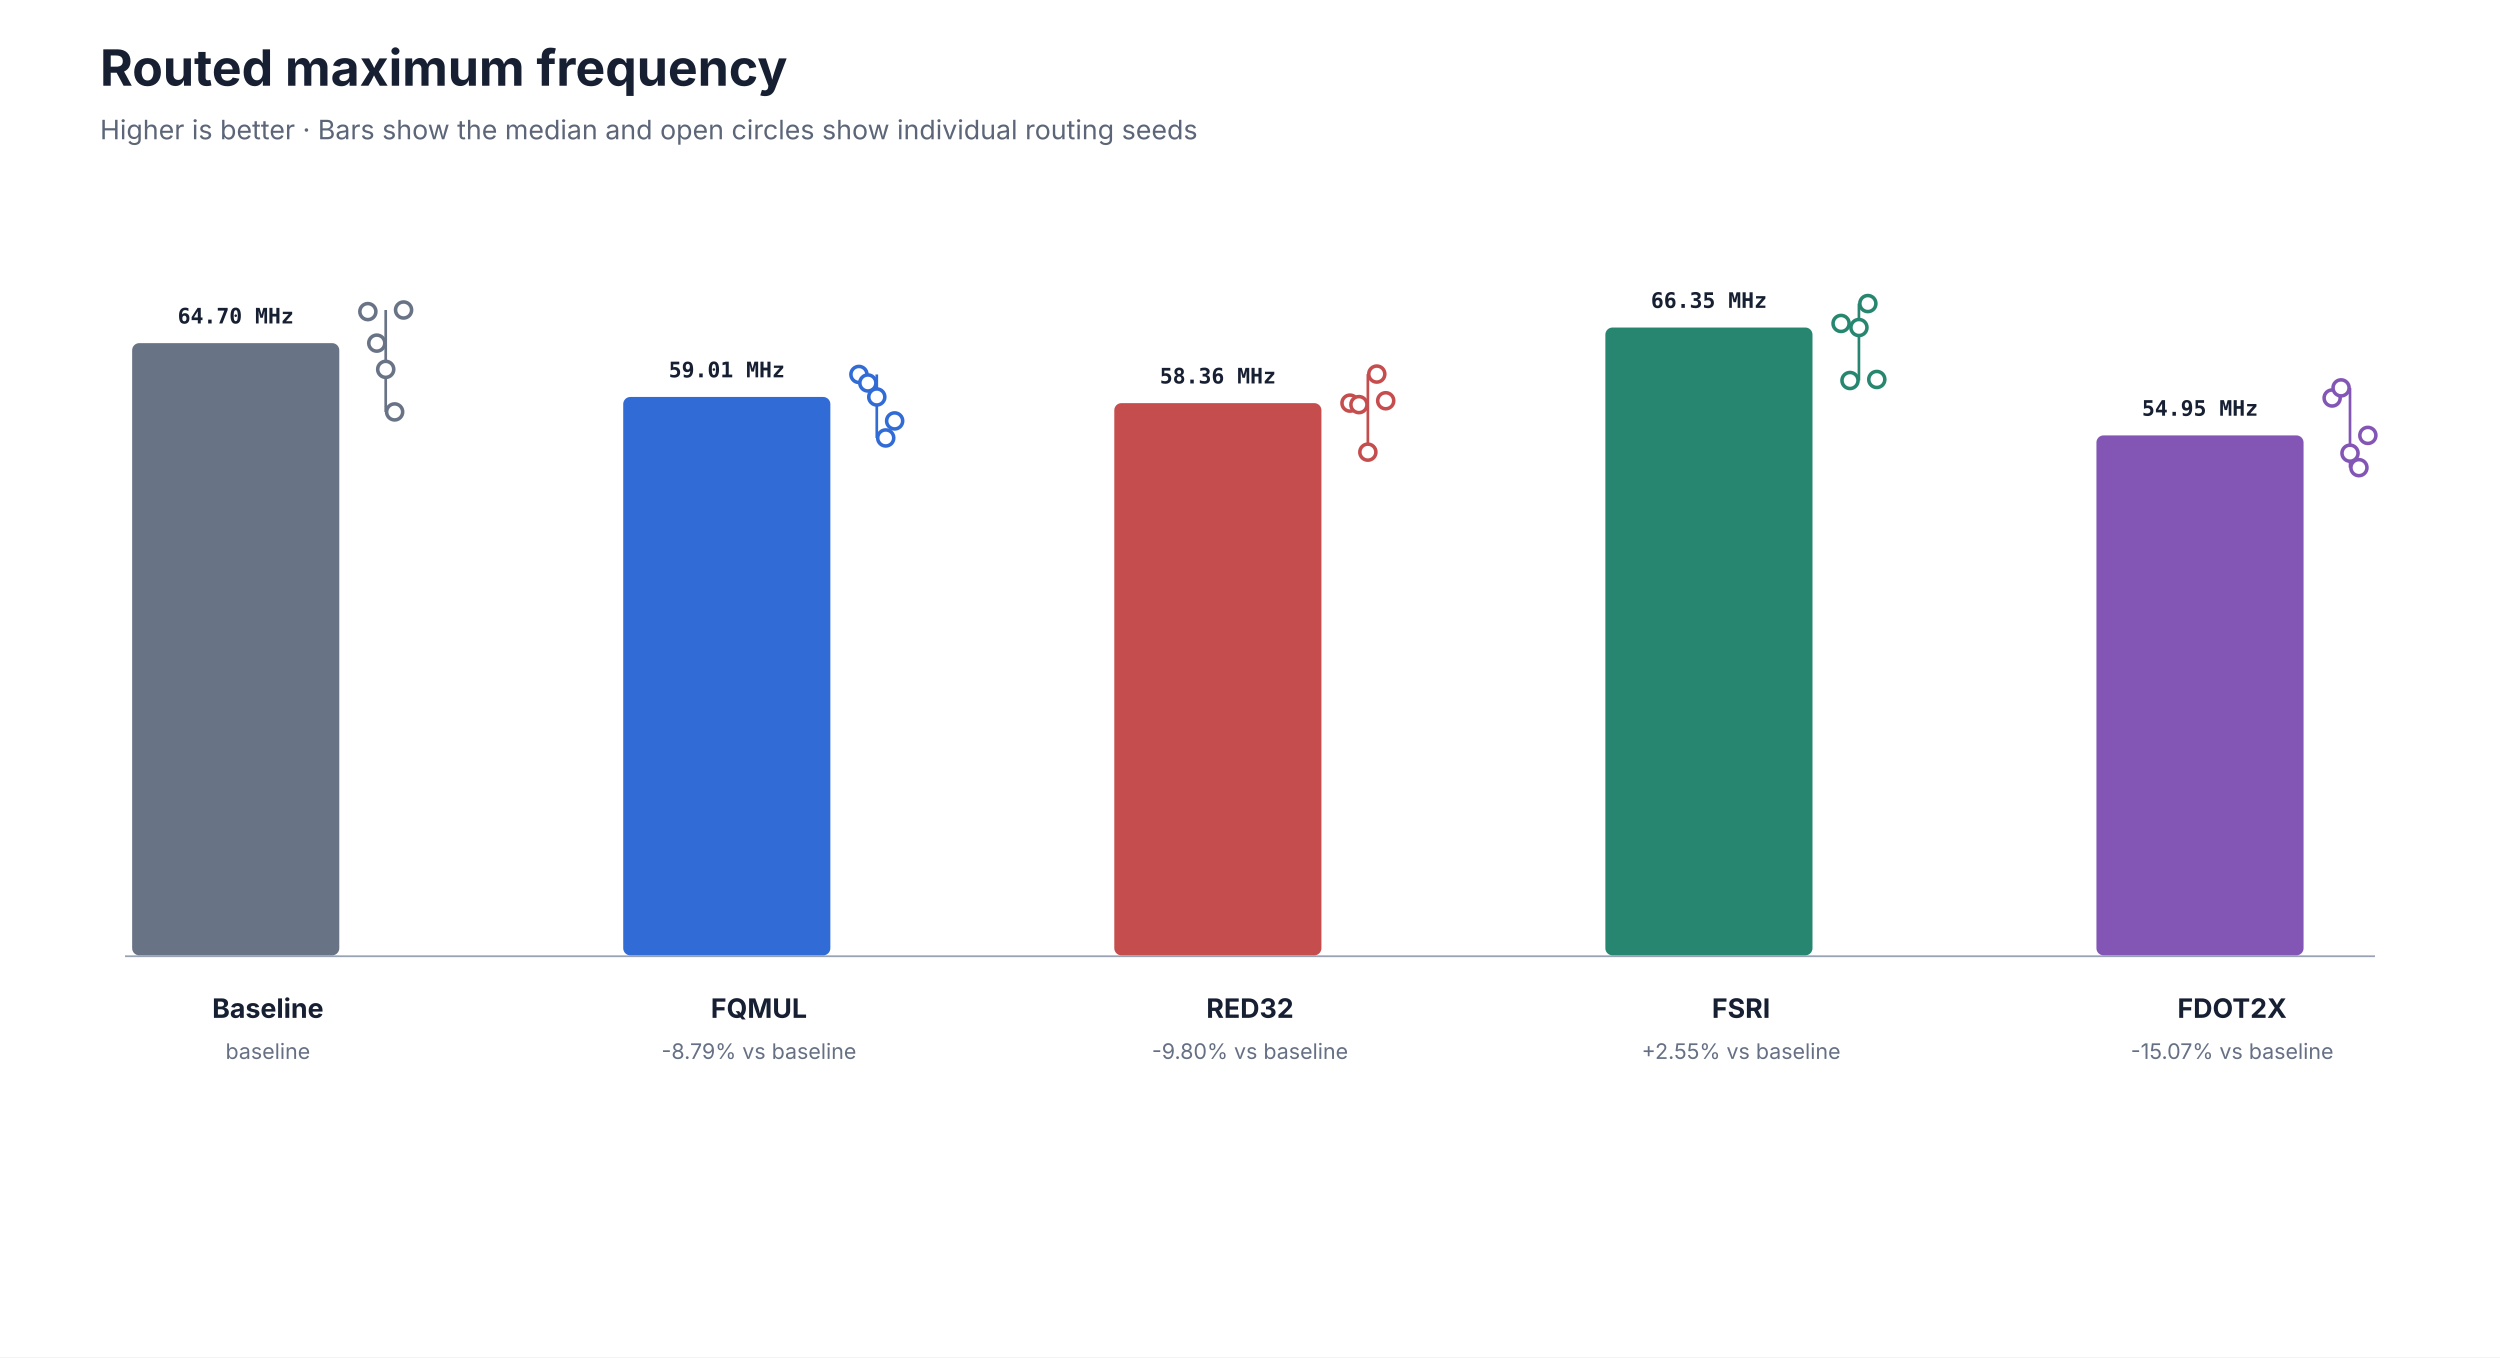
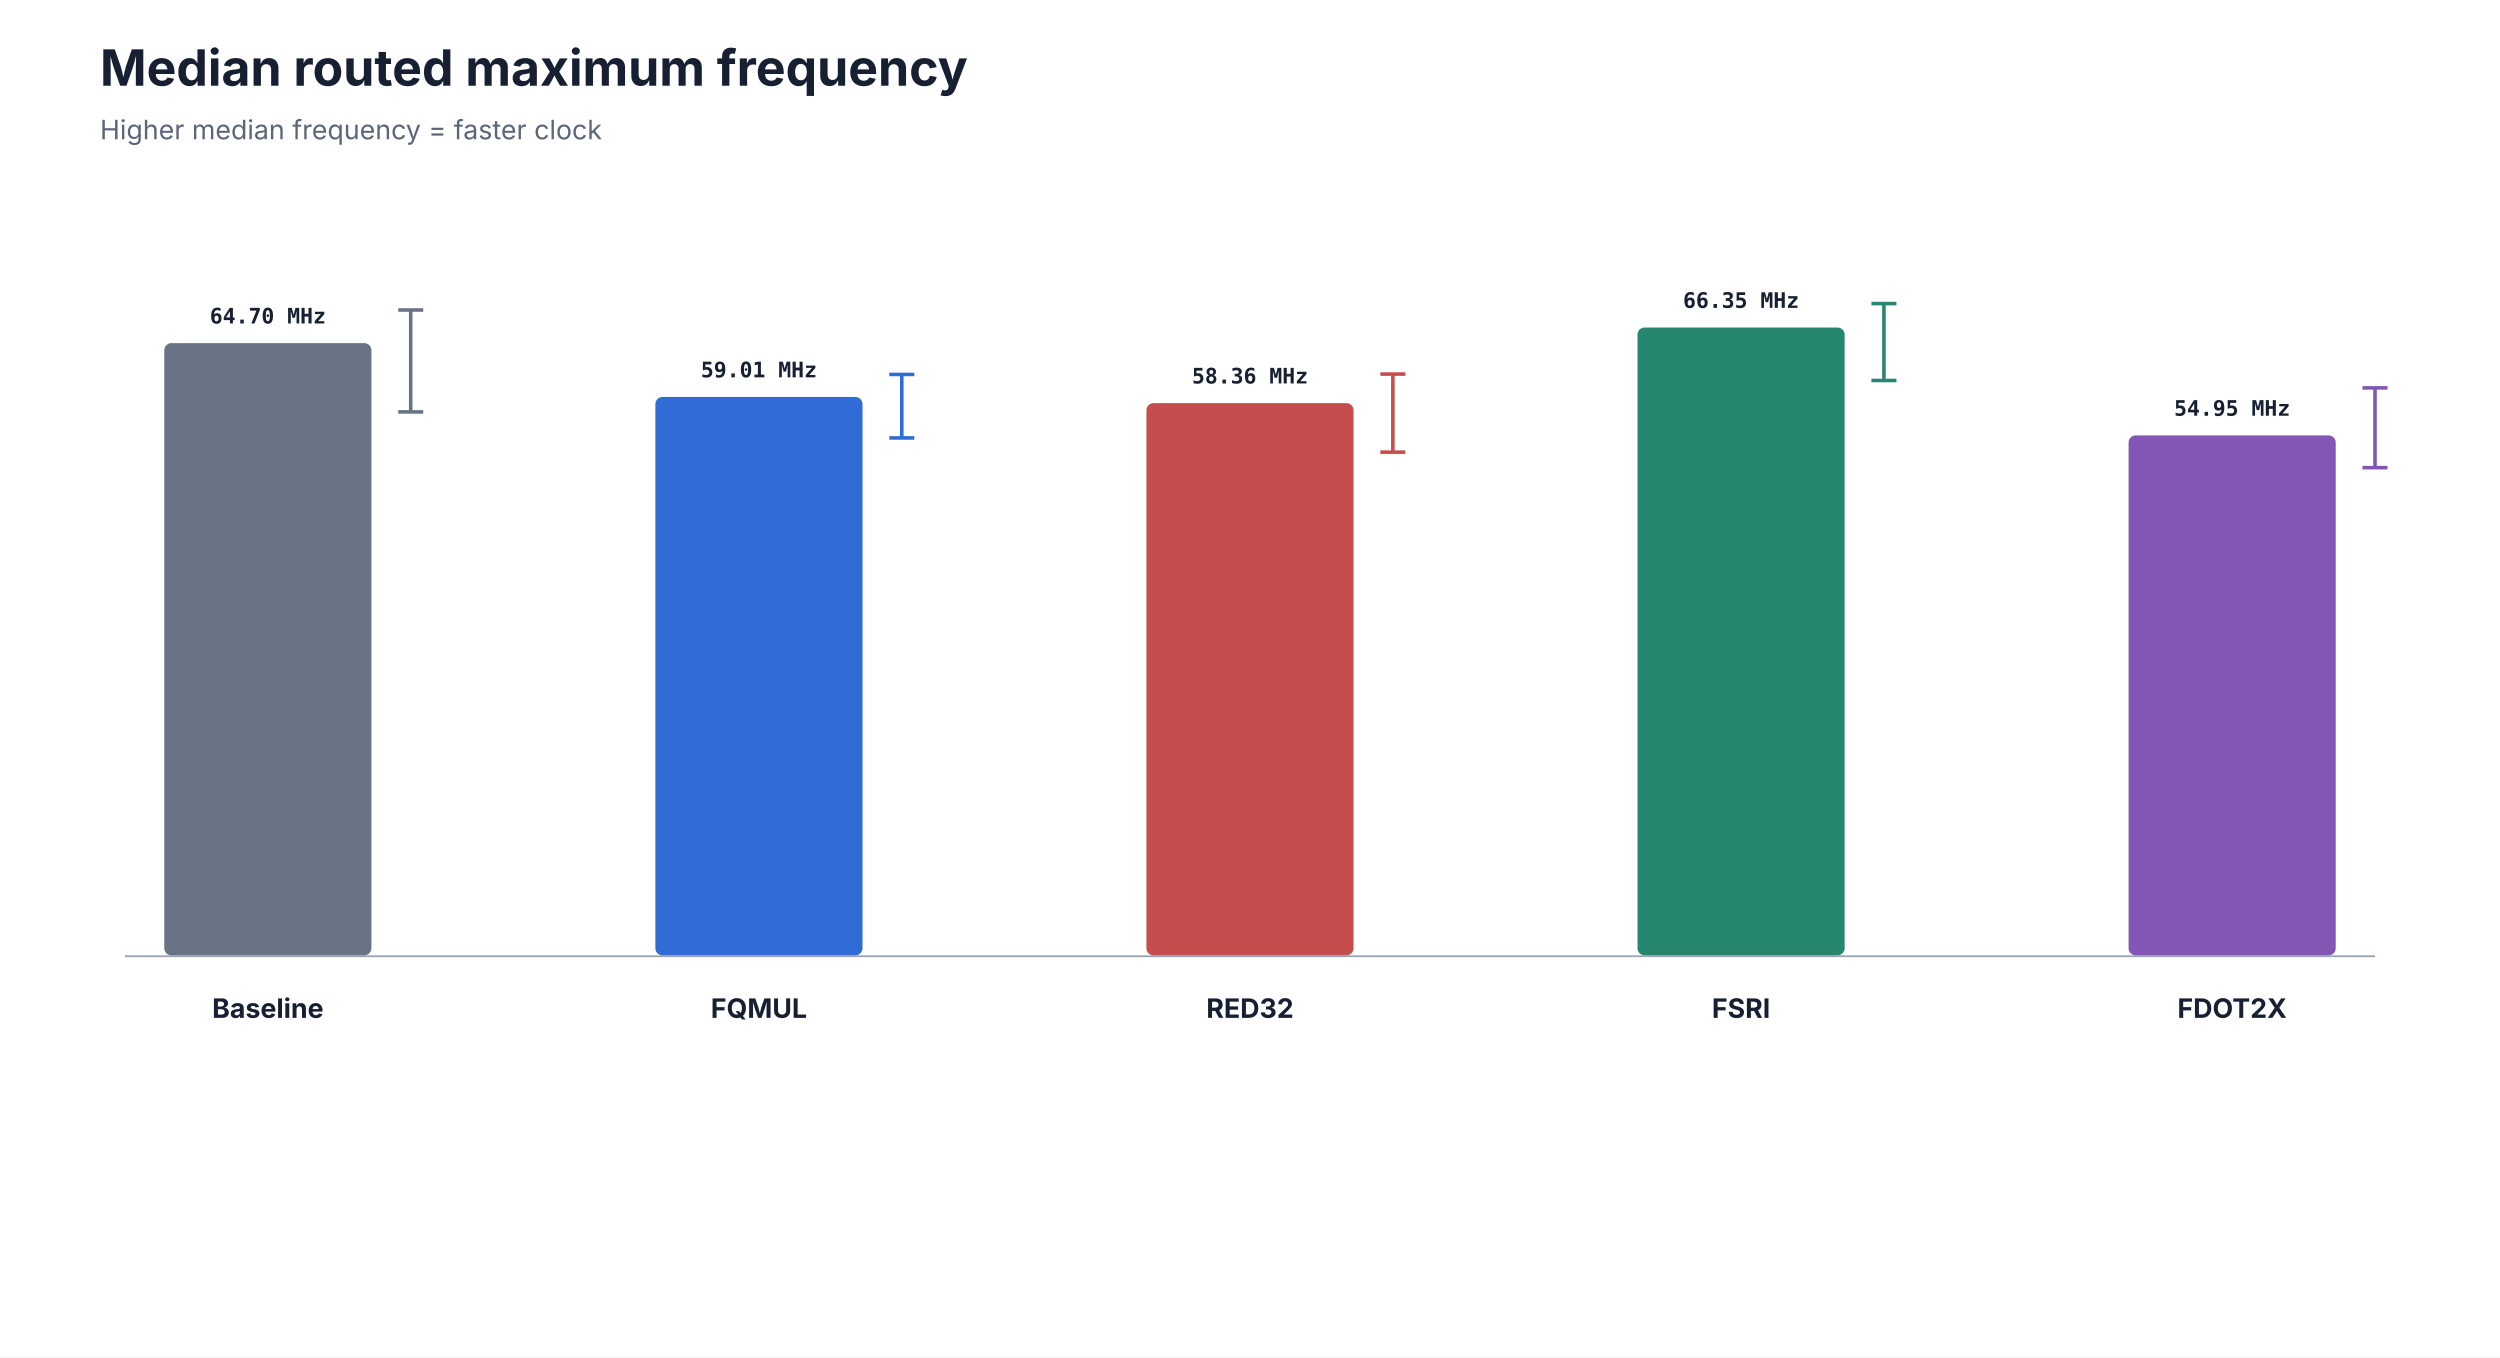
<svg xmlns="http://www.w3.org/2000/svg" width="1400" height="760" viewBox="0 0 1400 760" role="img" aria-labelledby="title desc">
  <rect width="1400" height="760" fill="white" />
-   <style>text{font-family:system-ui,-apple-system,BlinkMacSystemFont,"Segoe UI",sans-serif;fill:#172033}.title{font-size:28px;font-weight:700}.subtitle{font-size:15px;fill:#5c6678}.variant{font-size:15px;font-weight:650}.group{font-size:17px;font-weight:650}.value{font-family:ui-monospace,"SFMono-Regular",Consolas,monospace;font-size:12px;font-weight:650}.change{font-size:12px;fill:#667085}.pending{font-size:12px;font-weight:650;fill:#8992a3;letter-spacing:.04em}.note{font-size:13px;fill:#667085}</style>
-   <text x="56" y="48" class="title">Routed maximum frequency</text>
-   <text x="56" y="78" class="subtitle">Higher is better · Bars show the median and open circles show individual routing seeds</text>
+   <style>text{font-family:system-ui,-apple-system,BlinkMacSystemFont,"Segoe UI",sans-serif;fill:#172033}.title{font-size:28px;font-weight:700}.subtitle{font-size:15px;fill:#5c6678}.variant{font-size:15px;font-weight:650}.group{font-size:17px;font-weight:650}.value{font-family:ui-monospace,"SFMono-Regular",Consolas,monospace;font-size:12px;font-weight:650}.pending{font-size:12px;font-weight:650;fill:#8992a3;letter-spacing:.04em}.note{font-size:13px;fill:#667085}</style>
+   <text x="56" y="48" class="title">Median routed maximum frequency</text>
+   <text x="56" y="78" class="subtitle">Higher median frequency = faster clock</text>
  <path d="M70 535.5H1330" stroke="#98a2b3" stroke-width="1" />
-   <rect x="74.00" y="192.15" width="116" height="342.85" rx="4" fill="#687386" />
-   <text x="132.00" y="181.15" text-anchor="middle" class="value">64.70 MHz</text>
-   <path d="M216 173.60V230.67" stroke="#687386" stroke-width="1.5" />
-   <circle cx="206" cy="174.50" r="4.5" fill="white" stroke="#687386" stroke-width="2" />
-   <circle cx="211" cy="192.15" r="4.5" fill="white" stroke="#687386" stroke-width="2" />
-   <circle cx="216" cy="206.83" r="4.5" fill="white" stroke="#687386" stroke-width="2" />
-   <circle cx="221" cy="230.67" r="4.5" fill="white" stroke="#687386" stroke-width="2" />
-   <circle cx="226" cy="173.60" r="4.5" fill="white" stroke="#687386" stroke-width="2" />
+   <rect x="92.00" y="192.15" width="116" height="342.85" rx="4" fill="#687386" />
+   <text x="150.00" y="181.15" text-anchor="middle" class="value">64.70 MHz</text>
+   <path d="M223.0 173.60H237.0 M230.0 173.60V230.67 M223.0 230.67H237.0" stroke="#687386" stroke-width="2" />
  <text x="150" y="570" text-anchor="middle" class="variant">Baseline</text>
-   <text x="150" y="593" text-anchor="middle" class="change">baseline</text>
-   <rect x="349.00" y="222.30" width="116" height="312.70" rx="4" fill="#316bd6" />
-   <text x="407.00" y="211.30" text-anchor="middle" class="value">59.01 MHz</text>
-   <path d="M491 209.69V245.25" stroke="#316bd6" stroke-width="1.5" />
-   <circle cx="481" cy="209.69" r="4.5" fill="white" stroke="#316bd6" stroke-width="2" />
-   <circle cx="486" cy="214.46" r="4.5" fill="white" stroke="#316bd6" stroke-width="2" />
-   <circle cx="491" cy="222.30" r="4.5" fill="white" stroke="#316bd6" stroke-width="2" />
-   <circle cx="496" cy="245.25" r="4.5" fill="white" stroke="#316bd6" stroke-width="2" />
-   <circle cx="501" cy="235.71" r="4.5" fill="white" stroke="#316bd6" stroke-width="2" />
+   <rect x="367.00" y="222.30" width="116" height="312.70" rx="4" fill="#316bd6" />
+   <text x="425.00" y="211.30" text-anchor="middle" class="value">59.01 MHz</text>
+   <path d="M498.0 209.69H512.0 M505.0 209.69V245.25 M498.0 245.25H512.0" stroke="#316bd6" stroke-width="2" />
  <text x="425" y="570" text-anchor="middle" class="variant">FQMUL</text>
-   <text x="425" y="593" text-anchor="middle" class="change">-8.79% vs baseline</text>
-   <rect x="624.00" y="225.75" width="116" height="309.25" rx="4" fill="#c64d4d" />
-   <text x="682.00" y="214.75" text-anchor="middle" class="value">58.36 MHz</text>
-   <path d="M766 209.48V253.20" stroke="#c64d4d" stroke-width="1.5" />
-   <circle cx="756" cy="225.75" r="4.5" fill="white" stroke="#c64d4d" stroke-width="2" />
-   <circle cx="761" cy="226.59" r="4.5" fill="white" stroke="#c64d4d" stroke-width="2" />
-   <circle cx="766" cy="253.20" r="4.5" fill="white" stroke="#c64d4d" stroke-width="2" />
-   <circle cx="771" cy="209.48" r="4.5" fill="white" stroke="#c64d4d" stroke-width="2" />
-   <circle cx="776" cy="224.42" r="4.5" fill="white" stroke="#c64d4d" stroke-width="2" />
+   <rect x="642.00" y="225.75" width="116" height="309.25" rx="4" fill="#c64d4d" />
+   <text x="700.00" y="214.75" text-anchor="middle" class="value">58.36 MHz</text>
+   <path d="M773.0 209.48H787.0 M780.0 209.48V253.20 M773.0 253.20H787.0" stroke="#c64d4d" stroke-width="2" />
  <text x="700" y="570" text-anchor="middle" class="variant">RED32</text>
-   <text x="700" y="593" text-anchor="middle" class="change">-9.80% vs baseline</text>
-   <rect x="899.00" y="183.41" width="116" height="351.59" rx="4" fill="#27866f" />
-   <text x="957.00" y="172.41" text-anchor="middle" class="value">66.35 MHz</text>
-   <path d="M1041 170.00V213.08" stroke="#27866f" stroke-width="1.5" />
-   <circle cx="1031" cy="181.13" r="4.5" fill="white" stroke="#27866f" stroke-width="2" />
-   <circle cx="1036" cy="213.08" r="4.5" fill="white" stroke="#27866f" stroke-width="2" />
-   <circle cx="1041" cy="183.41" r="4.5" fill="white" stroke="#27866f" stroke-width="2" />
-   <circle cx="1046" cy="170.00" r="4.5" fill="white" stroke="#27866f" stroke-width="2" />
-   <circle cx="1051" cy="212.50" r="4.5" fill="white" stroke="#27866f" stroke-width="2" />
+   <rect x="917.00" y="183.41" width="116" height="351.59" rx="4" fill="#27866f" />
+   <text x="975.00" y="172.41" text-anchor="middle" class="value">66.35 MHz</text>
+   <path d="M1048.0 170.00H1062.0 M1055.0 170.00V213.08 M1048.0 213.08H1062.0" stroke="#27866f" stroke-width="2" />
  <text x="975" y="570" text-anchor="middle" class="variant">FSRI</text>
-   <text x="975" y="593" text-anchor="middle" class="change">+2.55% vs baseline</text>
-   <rect x="1174.00" y="243.82" width="116" height="291.18" rx="4" fill="#8356b6" />
-   <text x="1232.00" y="232.82" text-anchor="middle" class="value">54.95 MHz</text>
-   <path d="M1316 217.21V261.89" stroke="#8356b6" stroke-width="1.5" />
-   <circle cx="1306" cy="222.88" r="4.5" fill="white" stroke="#8356b6" stroke-width="2" />
-   <circle cx="1311" cy="217.21" r="4.5" fill="white" stroke="#8356b6" stroke-width="2" />
-   <circle cx="1316" cy="253.78" r="4.5" fill="white" stroke="#8356b6" stroke-width="2" />
-   <circle cx="1321" cy="261.89" r="4.5" fill="white" stroke="#8356b6" stroke-width="2" />
-   <circle cx="1326" cy="243.82" r="4.5" fill="white" stroke="#8356b6" stroke-width="2" />
+   <rect x="1192.00" y="243.82" width="116" height="291.18" rx="4" fill="#8356b6" />
+   <text x="1250.00" y="232.82" text-anchor="middle" class="value">54.95 MHz</text>
+   <path d="M1323.0 217.21H1337.0 M1330.0 217.21V261.89 M1323.0 261.89H1337.0" stroke="#8356b6" stroke-width="2" />
  <text x="1250" y="570" text-anchor="middle" class="variant">FDOT2X</text>
-   <text x="1250" y="593" text-anchor="middle" class="change">-15.07% vs baseline</text>
</svg>
